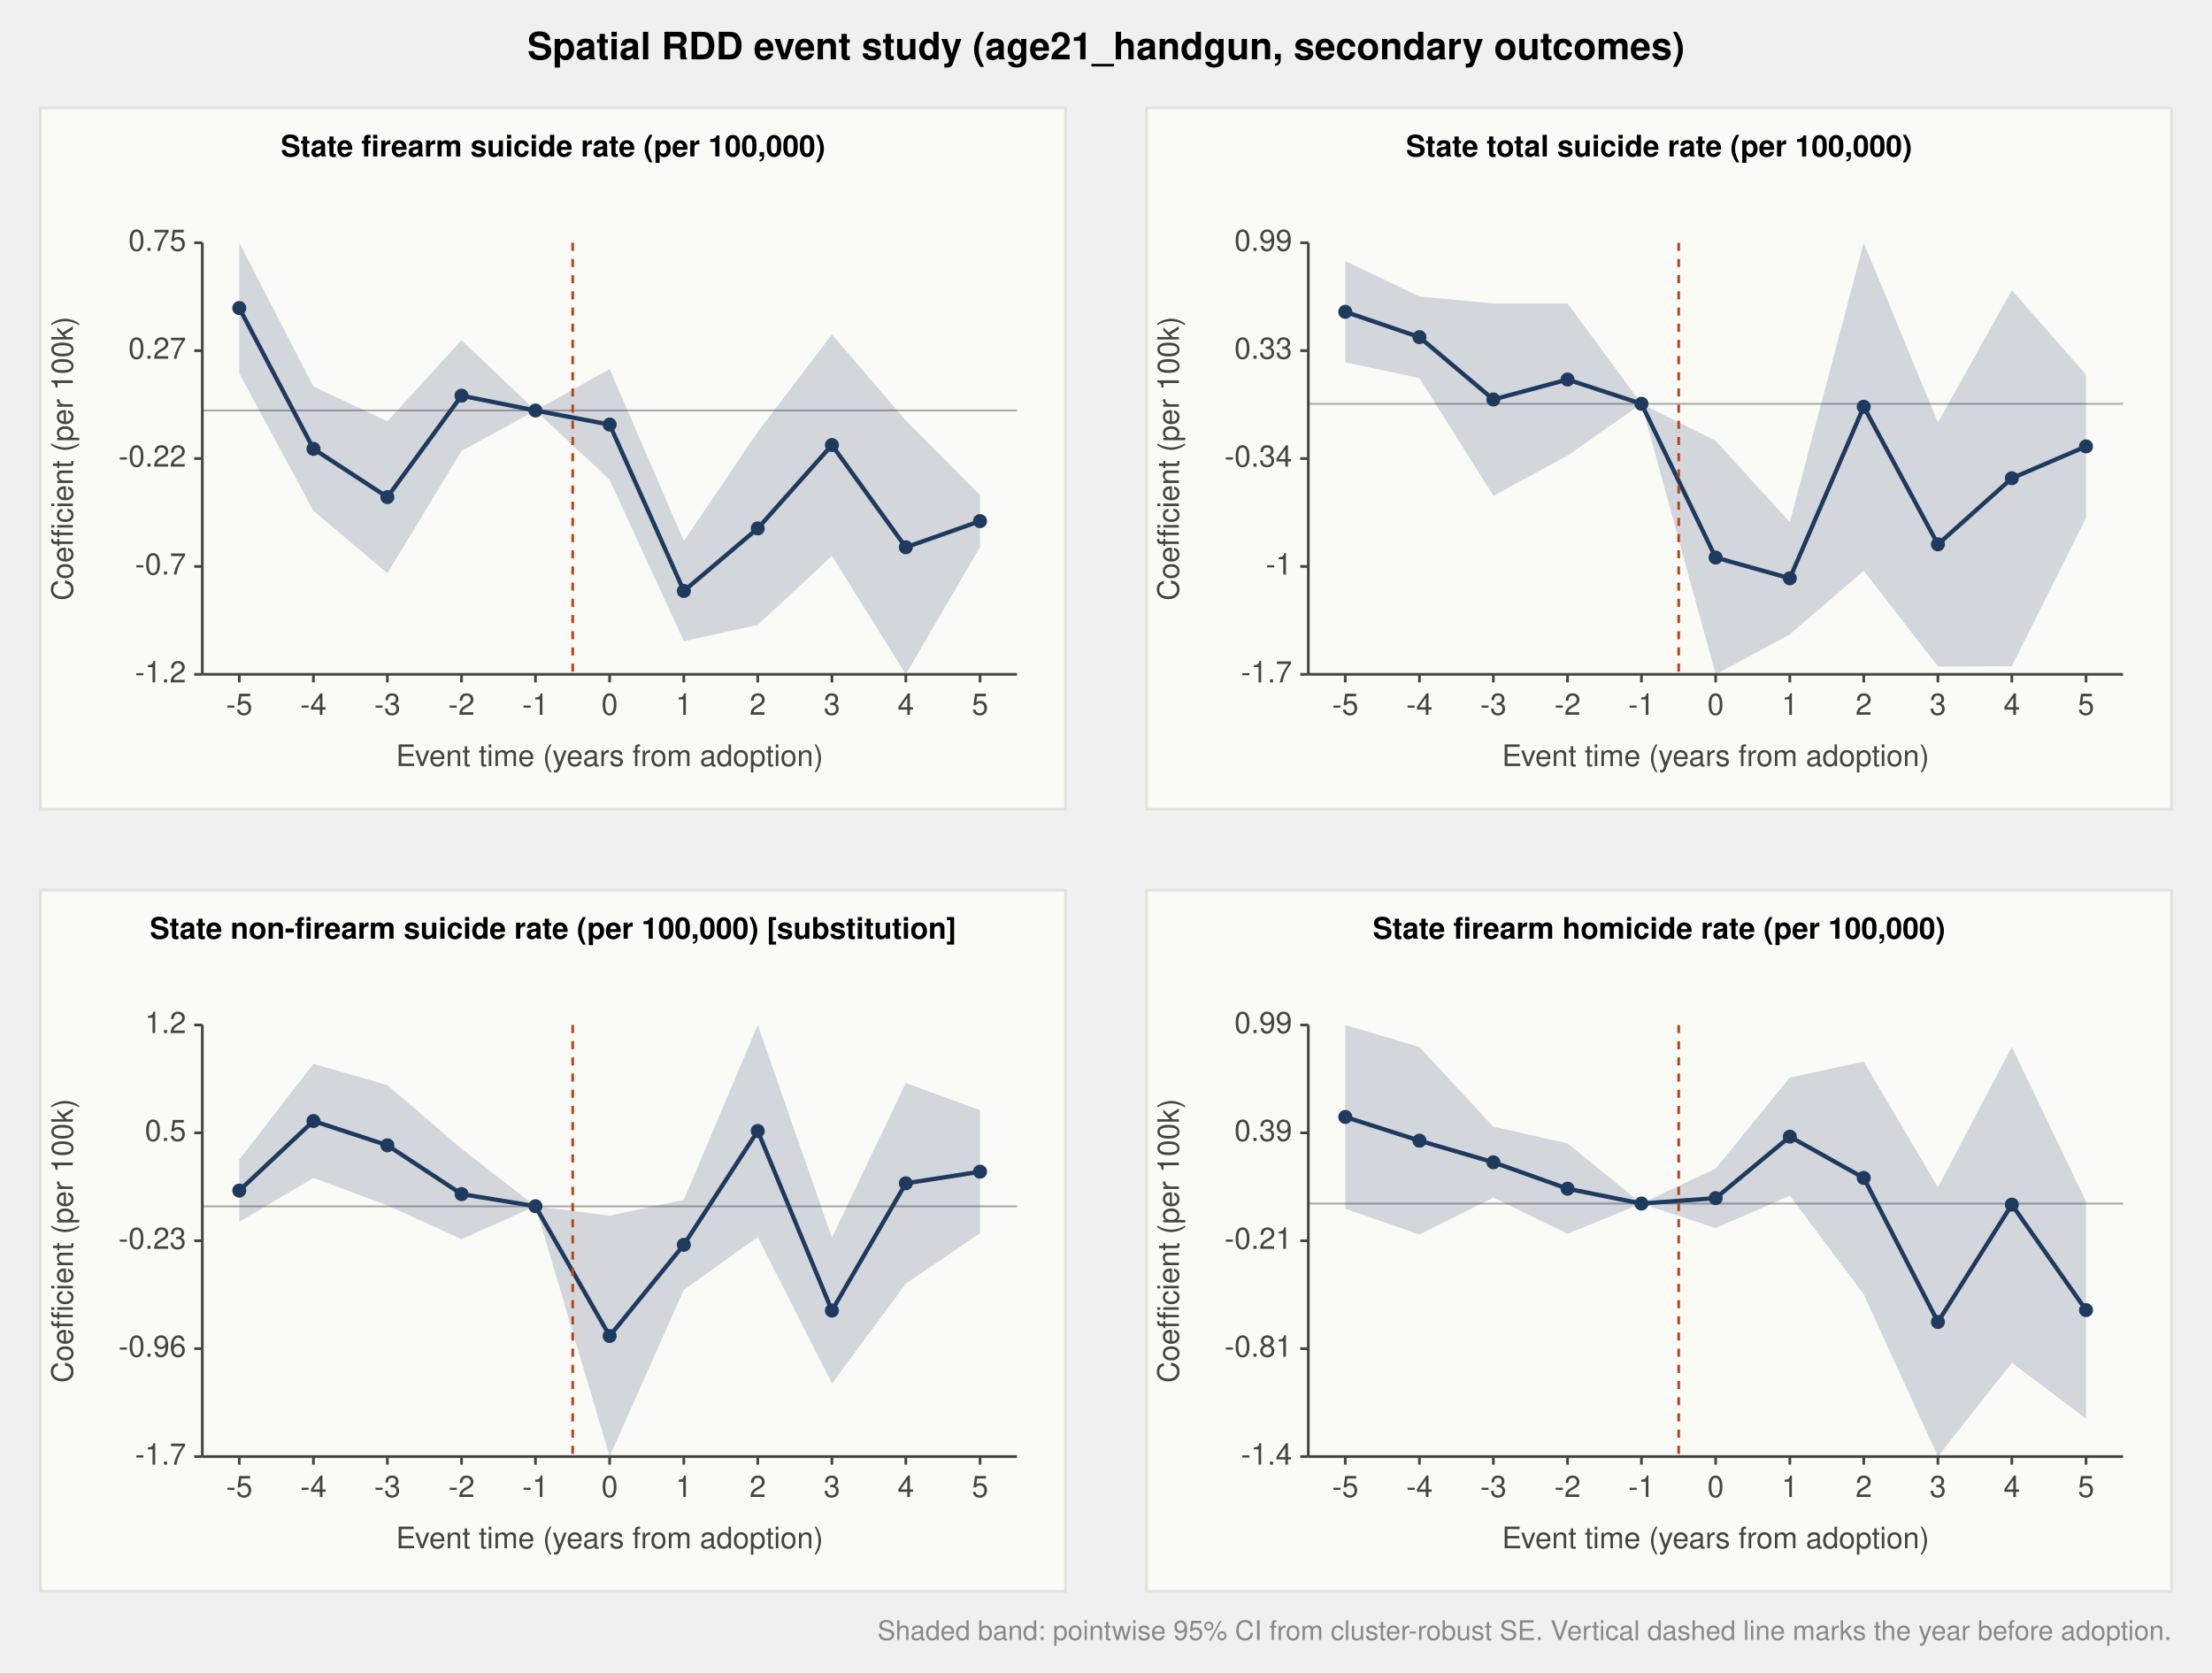
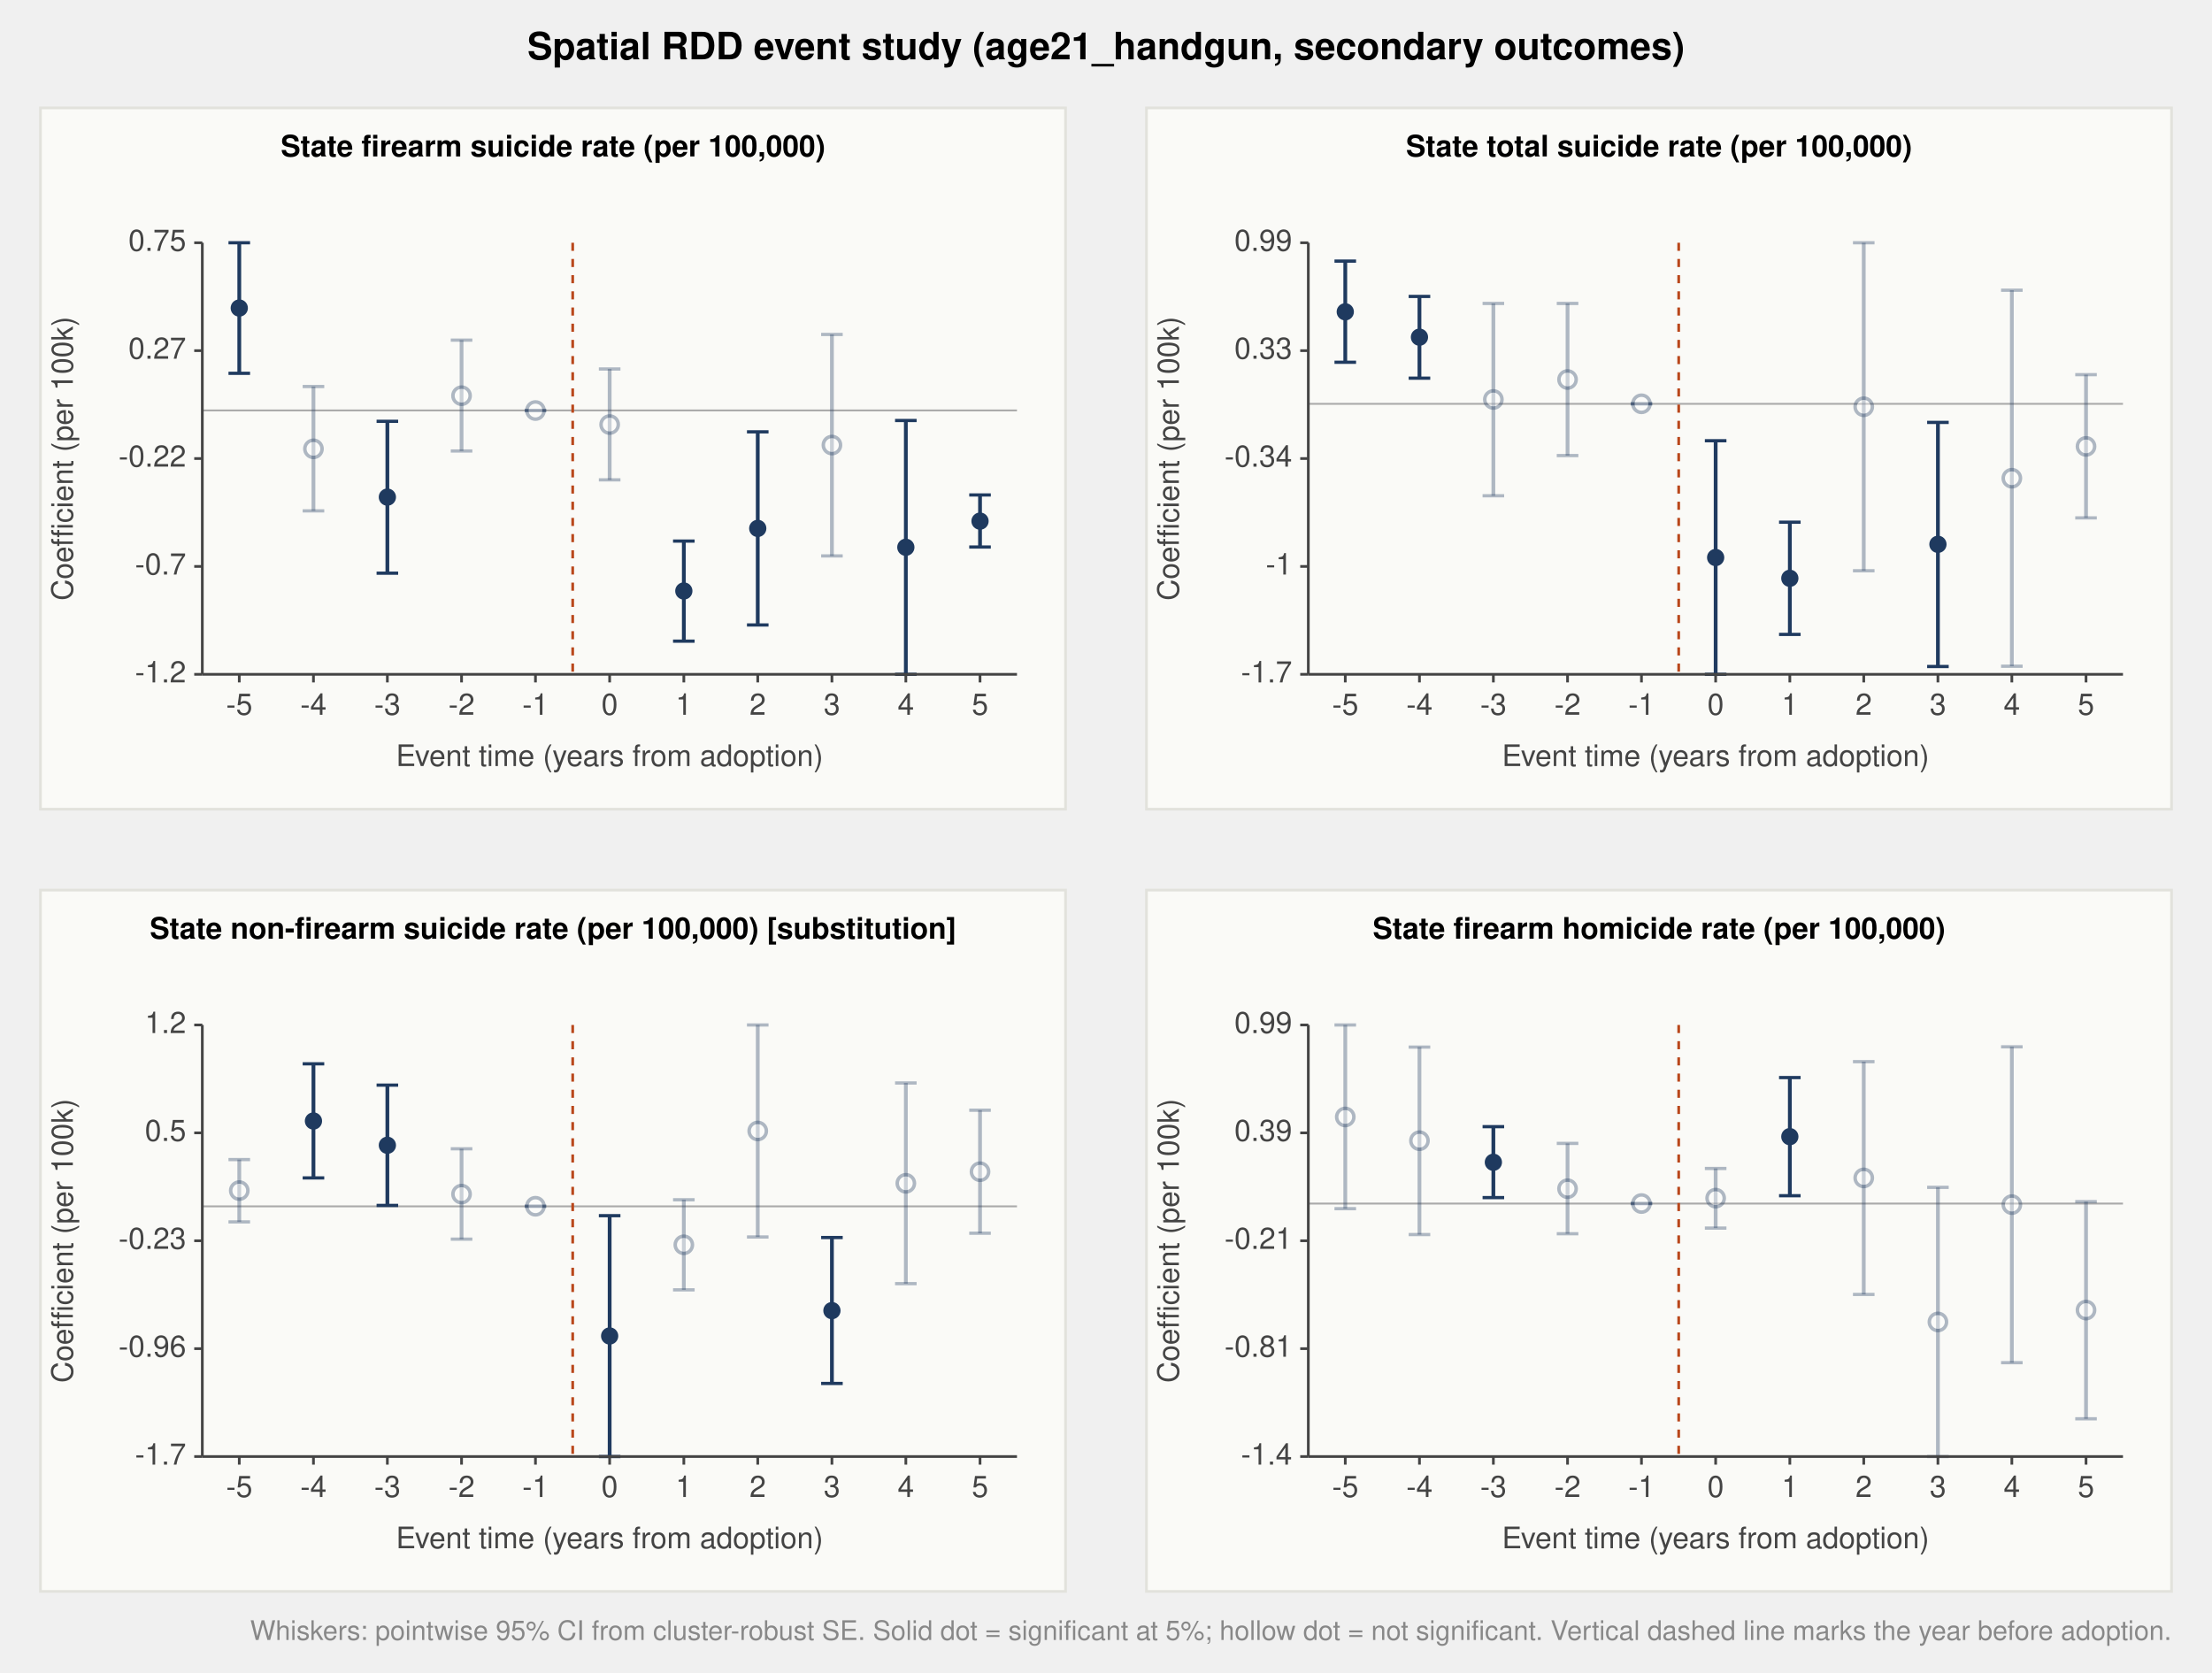
<svg xmlns="http://www.w3.org/2000/svg" viewBox="0 0 820 620" font-family="-apple-system, Segoe UI, Helvetica, Arial, sans-serif" font-size="11">
  <text x="410.0" y="22" text-anchor="middle" font-size="14" font-weight="600">Spatial RDD event study (age21_handgun, secondary outcomes)</text>
  <rect x="15" y="40" width="380" height="260" fill="#fafaf7" stroke="#e2e2dc" />
  <text x="205.0" y="58" text-anchor="middle" font-weight="600">State firearm suicide rate (per 100,000)</text>
  <line x1="75" y1="152.163" x2="377" y2="152.163" stroke="#aaaaaa" stroke-width="0.7" />
-   <polygon points="88.7,90.0 116.2,143.3 143.6,156.2 171.1,126.1 198.5,152.2 226.0,136.8 253.5,200.6 280.9,160.1 308.4,124.0 335.8,155.9 363.3,183.5 363.3,202.8 335.8,250.0 308.4,206.1 280.9,231.7 253.5,237.7 226.0,177.9 198.5,152.2 171.1,167.2 143.6,212.5 116.2,189.4 88.7,138.4" fill="#1f3a5f" opacity="0.18" />
-   <polyline points="88.7,114.2 116.2,166.4 143.6,184.3 171.1,146.7 198.5,152.2 226.0,157.4 253.5,219.1 280.9,195.9 308.4,165.0 335.8,202.9 363.3,193.2" fill="none" stroke="#1f3a5f" stroke-width="1.6" />
-   <circle cx="88.7" cy="114.2" r="2.6" fill="#1f3a5f" />
-   <circle cx="116.2" cy="166.4" r="2.6" fill="#1f3a5f" />
-   <circle cx="143.6" cy="184.3" r="2.6" fill="#1f3a5f" />
-   <circle cx="171.1" cy="146.7" r="2.6" fill="#1f3a5f" />
-   <circle cx="198.5" cy="152.2" r="2.6" fill="#1f3a5f" />
-   <circle cx="226.0" cy="157.4" r="2.6" fill="#1f3a5f" />
-   <circle cx="253.5" cy="219.1" r="2.6" fill="#1f3a5f" />
-   <circle cx="280.9" cy="195.9" r="2.6" fill="#1f3a5f" />
-   <circle cx="308.4" cy="165.0" r="2.6" fill="#1f3a5f" />
-   <circle cx="335.8" cy="202.9" r="2.6" fill="#1f3a5f" />
-   <circle cx="363.3" cy="193.2" r="2.6" fill="#1f3a5f" />
  <line x1="212.3" y1="90" x2="212.3" y2="250" stroke="#b9461a" stroke-dasharray="3 3" />
+   <line x1="88.7" y1="138.4" x2="88.7" y2="90.0" stroke="#1f3a5f" stroke-width="1.4" opacity="1.00" />
+   <line x1="84.7" y1="138.4" x2="92.7" y2="138.4" stroke="#1f3a5f" stroke-width="1.2" opacity="1.00" />
+   <line x1="84.7" y1="90.0" x2="92.7" y2="90.0" stroke="#1f3a5f" stroke-width="1.2" opacity="1.00" />
+   <circle cx="88.7" cy="114.2" r="3.2" fill="#1f3a5f" />
+   <line x1="116.2" y1="189.4" x2="116.2" y2="143.3" stroke="#1f3a5f" stroke-width="1.4" opacity="0.35" />
+   <line x1="112.2" y1="189.4" x2="120.2" y2="189.4" stroke="#1f3a5f" stroke-width="1.2" opacity="0.35" />
+   <line x1="112.2" y1="143.3" x2="120.2" y2="143.3" stroke="#1f3a5f" stroke-width="1.2" opacity="0.35" />
+   <circle cx="116.2" cy="166.4" r="3.2" fill="white" stroke="#1f3a5f" stroke-width="1.3" opacity="0.35" />
+   <line x1="143.6" y1="212.5" x2="143.6" y2="156.2" stroke="#1f3a5f" stroke-width="1.4" opacity="1.00" />
+   <line x1="139.6" y1="212.5" x2="147.6" y2="212.5" stroke="#1f3a5f" stroke-width="1.2" opacity="1.00" />
+   <line x1="139.6" y1="156.2" x2="147.6" y2="156.2" stroke="#1f3a5f" stroke-width="1.2" opacity="1.00" />
+   <circle cx="143.6" cy="184.3" r="3.2" fill="#1f3a5f" />
+   <line x1="171.1" y1="167.2" x2="171.1" y2="126.1" stroke="#1f3a5f" stroke-width="1.4" opacity="0.35" />
+   <line x1="167.1" y1="167.2" x2="175.1" y2="167.2" stroke="#1f3a5f" stroke-width="1.2" opacity="0.35" />
+   <line x1="167.1" y1="126.1" x2="175.1" y2="126.1" stroke="#1f3a5f" stroke-width="1.2" opacity="0.35" />
+   <circle cx="171.1" cy="146.7" r="3.2" fill="white" stroke="#1f3a5f" stroke-width="1.3" opacity="0.35" />
+   <line x1="198.5" y1="152.2" x2="198.5" y2="152.2" stroke="#1f3a5f" stroke-width="1.4" opacity="0.35" />
+   <line x1="194.5" y1="152.2" x2="202.5" y2="152.2" stroke="#1f3a5f" stroke-width="1.2" opacity="0.35" />
+   <line x1="194.5" y1="152.2" x2="202.5" y2="152.2" stroke="#1f3a5f" stroke-width="1.2" opacity="0.35" />
+   <circle cx="198.5" cy="152.2" r="3.2" fill="white" stroke="#1f3a5f" stroke-width="1.3" opacity="0.35" />
+   <line x1="226.0" y1="177.9" x2="226.0" y2="136.8" stroke="#1f3a5f" stroke-width="1.4" opacity="0.35" />
+   <line x1="222.0" y1="177.9" x2="230.0" y2="177.9" stroke="#1f3a5f" stroke-width="1.2" opacity="0.35" />
+   <line x1="222.0" y1="136.8" x2="230.0" y2="136.8" stroke="#1f3a5f" stroke-width="1.2" opacity="0.35" />
+   <circle cx="226.0" cy="157.4" r="3.2" fill="white" stroke="#1f3a5f" stroke-width="1.3" opacity="0.35" />
+   <line x1="253.5" y1="237.7" x2="253.5" y2="200.6" stroke="#1f3a5f" stroke-width="1.4" opacity="1.00" />
+   <line x1="249.5" y1="237.7" x2="257.5" y2="237.7" stroke="#1f3a5f" stroke-width="1.2" opacity="1.00" />
+   <line x1="249.5" y1="200.6" x2="257.5" y2="200.6" stroke="#1f3a5f" stroke-width="1.2" opacity="1.00" />
+   <circle cx="253.5" cy="219.1" r="3.2" fill="#1f3a5f" />
+   <line x1="280.9" y1="231.7" x2="280.9" y2="160.1" stroke="#1f3a5f" stroke-width="1.4" opacity="1.00" />
+   <line x1="276.9" y1="231.7" x2="284.9" y2="231.7" stroke="#1f3a5f" stroke-width="1.2" opacity="1.00" />
+   <line x1="276.9" y1="160.1" x2="284.9" y2="160.1" stroke="#1f3a5f" stroke-width="1.2" opacity="1.00" />
+   <circle cx="280.9" cy="195.9" r="3.2" fill="#1f3a5f" />
+   <line x1="308.4" y1="206.1" x2="308.4" y2="124.0" stroke="#1f3a5f" stroke-width="1.4" opacity="0.35" />
+   <line x1="304.4" y1="206.1" x2="312.4" y2="206.1" stroke="#1f3a5f" stroke-width="1.2" opacity="0.35" />
+   <line x1="304.4" y1="124.0" x2="312.4" y2="124.0" stroke="#1f3a5f" stroke-width="1.2" opacity="0.35" />
+   <circle cx="308.4" cy="165.0" r="3.2" fill="white" stroke="#1f3a5f" stroke-width="1.3" opacity="0.35" />
+   <line x1="335.8" y1="250.0" x2="335.8" y2="155.9" stroke="#1f3a5f" stroke-width="1.4" opacity="1.00" />
+   <line x1="331.8" y1="250.0" x2="339.8" y2="250.0" stroke="#1f3a5f" stroke-width="1.2" opacity="1.00" />
+   <line x1="331.8" y1="155.9" x2="339.8" y2="155.9" stroke="#1f3a5f" stroke-width="1.2" opacity="1.00" />
+   <circle cx="335.8" cy="202.9" r="3.2" fill="#1f3a5f" />
+   <line x1="363.3" y1="202.8" x2="363.3" y2="183.5" stroke="#1f3a5f" stroke-width="1.4" opacity="1.00" />
+   <line x1="359.3" y1="202.8" x2="367.3" y2="202.8" stroke="#1f3a5f" stroke-width="1.2" opacity="1.00" />
+   <line x1="359.3" y1="183.5" x2="367.3" y2="183.5" stroke="#1f3a5f" stroke-width="1.2" opacity="1.00" />
+   <circle cx="363.3" cy="193.2" r="3.2" fill="#1f3a5f" />
  <line x1="75" y1="250" x2="377" y2="250" stroke="#444" />
  <line x1="75" y1="90" x2="75" y2="250" stroke="#444" />
  <line x1="88.7" y1="250" x2="88.7" y2="253" stroke="#444" />
  <text x="88.7" y="265" text-anchor="middle" fill="#444">-5</text>
  <line x1="116.2" y1="250" x2="116.2" y2="253" stroke="#444" />
  <text x="116.2" y="265" text-anchor="middle" fill="#444">-4</text>
  <line x1="143.6" y1="250" x2="143.6" y2="253" stroke="#444" />
  <text x="143.6" y="265" text-anchor="middle" fill="#444">-3</text>
  <line x1="171.1" y1="250" x2="171.1" y2="253" stroke="#444" />
  <text x="171.1" y="265" text-anchor="middle" fill="#444">-2</text>
  <line x1="198.5" y1="250" x2="198.5" y2="253" stroke="#444" />
  <text x="198.5" y="265" text-anchor="middle" fill="#444">-1</text>
  <line x1="226.0" y1="250" x2="226.0" y2="253" stroke="#444" />
  <text x="226.0" y="265" text-anchor="middle" fill="#444">0</text>
  <line x1="253.5" y1="250" x2="253.5" y2="253" stroke="#444" />
  <text x="253.5" y="265" text-anchor="middle" fill="#444">1</text>
  <line x1="280.9" y1="250" x2="280.9" y2="253" stroke="#444" />
  <text x="280.9" y="265" text-anchor="middle" fill="#444">2</text>
  <line x1="308.4" y1="250" x2="308.4" y2="253" stroke="#444" />
  <text x="308.4" y="265" text-anchor="middle" fill="#444">3</text>
  <line x1="335.8" y1="250" x2="335.8" y2="253" stroke="#444" />
  <text x="335.8" y="265" text-anchor="middle" fill="#444">4</text>
  <line x1="363.3" y1="250" x2="363.3" y2="253" stroke="#444" />
  <text x="363.3" y="265" text-anchor="middle" fill="#444">5</text>
  <line x1="72" y1="250.0" x2="75" y2="250.0" stroke="#444" />
  <text x="69" y="253.0" text-anchor="end" fill="#444">-1.2</text>
  <line x1="72" y1="210.0" x2="75" y2="210.0" stroke="#444" />
  <text x="69" y="213.0" text-anchor="end" fill="#444">-0.7</text>
  <line x1="72" y1="170.0" x2="75" y2="170.0" stroke="#444" />
  <text x="69" y="173.0" text-anchor="end" fill="#444">-0.22</text>
  <line x1="72" y1="130.0" x2="75" y2="130.0" stroke="#444" />
  <text x="69" y="133.0" text-anchor="end" fill="#444">0.27</text>
  <line x1="72" y1="90.0" x2="75" y2="90.0" stroke="#444" />
  <text x="69" y="93.0" text-anchor="end" fill="#444">0.75</text>
  <text x="226.0" y="284" text-anchor="middle" fill="#444">Event time (years from adoption)</text>
  <text x="27" y="170.0" text-anchor="middle" fill="#444" transform="rotate(-90 27 170.0)">Coefficient (per 100k)</text>
  <rect x="425" y="40" width="380" height="260" fill="#fafaf7" stroke="#e2e2dc" />
  <text x="615.0" y="58" text-anchor="middle" font-weight="600">State total suicide rate (per 100,000)</text>
  <line x1="485" y1="149.72" x2="787" y2="149.72" stroke="#aaaaaa" stroke-width="0.7" />
-   <polygon points="498.7,96.8 526.2,109.9 553.6,112.5 581.1,112.5 608.5,149.7 636.0,163.4 663.5,193.6 690.9,90.0 718.4,156.6 745.8,107.6 773.3,138.9 773.3,192.0 745.8,247.0 718.4,247.1 690.9,211.6 663.5,235.2 636.0,250.0 608.5,149.7 581.1,168.9 553.6,183.8 526.2,140.2 498.7,134.3" fill="#1f3a5f" opacity="0.18" />
-   <polyline points="498.7,115.6 526.2,125.0 553.6,148.1 581.1,140.7 608.5,149.7 636.0,206.7 663.5,214.4 690.9,150.8 718.4,201.8 745.8,177.3 773.3,165.5" fill="none" stroke="#1f3a5f" stroke-width="1.6" />
-   <circle cx="498.7" cy="115.6" r="2.6" fill="#1f3a5f" />
-   <circle cx="526.2" cy="125.0" r="2.6" fill="#1f3a5f" />
-   <circle cx="553.6" cy="148.1" r="2.6" fill="#1f3a5f" />
-   <circle cx="581.1" cy="140.7" r="2.6" fill="#1f3a5f" />
-   <circle cx="608.5" cy="149.7" r="2.6" fill="#1f3a5f" />
-   <circle cx="636.0" cy="206.7" r="2.6" fill="#1f3a5f" />
-   <circle cx="663.5" cy="214.4" r="2.6" fill="#1f3a5f" />
-   <circle cx="690.9" cy="150.8" r="2.6" fill="#1f3a5f" />
-   <circle cx="718.4" cy="201.8" r="2.6" fill="#1f3a5f" />
-   <circle cx="745.8" cy="177.3" r="2.6" fill="#1f3a5f" />
-   <circle cx="773.3" cy="165.5" r="2.6" fill="#1f3a5f" />
  <line x1="622.3" y1="90" x2="622.3" y2="250" stroke="#b9461a" stroke-dasharray="3 3" />
+   <line x1="498.7" y1="134.3" x2="498.7" y2="96.8" stroke="#1f3a5f" stroke-width="1.4" opacity="1.00" />
+   <line x1="494.7" y1="134.3" x2="502.7" y2="134.3" stroke="#1f3a5f" stroke-width="1.2" opacity="1.00" />
+   <line x1="494.7" y1="96.8" x2="502.7" y2="96.8" stroke="#1f3a5f" stroke-width="1.2" opacity="1.00" />
+   <circle cx="498.7" cy="115.6" r="3.2" fill="#1f3a5f" />
+   <line x1="526.2" y1="140.2" x2="526.2" y2="109.9" stroke="#1f3a5f" stroke-width="1.4" opacity="1.00" />
+   <line x1="522.2" y1="140.2" x2="530.2" y2="140.2" stroke="#1f3a5f" stroke-width="1.2" opacity="1.00" />
+   <line x1="522.2" y1="109.9" x2="530.2" y2="109.9" stroke="#1f3a5f" stroke-width="1.2" opacity="1.00" />
+   <circle cx="526.2" cy="125.0" r="3.2" fill="#1f3a5f" />
+   <line x1="553.6" y1="183.8" x2="553.6" y2="112.5" stroke="#1f3a5f" stroke-width="1.4" opacity="0.35" />
+   <line x1="549.6" y1="183.8" x2="557.6" y2="183.8" stroke="#1f3a5f" stroke-width="1.2" opacity="0.35" />
+   <line x1="549.6" y1="112.5" x2="557.6" y2="112.5" stroke="#1f3a5f" stroke-width="1.2" opacity="0.35" />
+   <circle cx="553.6" cy="148.1" r="3.2" fill="white" stroke="#1f3a5f" stroke-width="1.3" opacity="0.35" />
+   <line x1="581.1" y1="168.9" x2="581.1" y2="112.5" stroke="#1f3a5f" stroke-width="1.4" opacity="0.35" />
+   <line x1="577.1" y1="168.9" x2="585.1" y2="168.9" stroke="#1f3a5f" stroke-width="1.2" opacity="0.35" />
+   <line x1="577.1" y1="112.5" x2="585.1" y2="112.5" stroke="#1f3a5f" stroke-width="1.2" opacity="0.35" />
+   <circle cx="581.1" cy="140.7" r="3.2" fill="white" stroke="#1f3a5f" stroke-width="1.3" opacity="0.35" />
+   <line x1="608.5" y1="149.7" x2="608.5" y2="149.7" stroke="#1f3a5f" stroke-width="1.4" opacity="0.35" />
+   <line x1="604.5" y1="149.7" x2="612.5" y2="149.7" stroke="#1f3a5f" stroke-width="1.2" opacity="0.35" />
+   <line x1="604.5" y1="149.7" x2="612.5" y2="149.7" stroke="#1f3a5f" stroke-width="1.2" opacity="0.35" />
+   <circle cx="608.5" cy="149.7" r="3.2" fill="white" stroke="#1f3a5f" stroke-width="1.3" opacity="0.35" />
+   <line x1="636.0" y1="250.0" x2="636.0" y2="163.4" stroke="#1f3a5f" stroke-width="1.4" opacity="1.00" />
+   <line x1="632.0" y1="250.0" x2="640.0" y2="250.0" stroke="#1f3a5f" stroke-width="1.2" opacity="1.00" />
+   <line x1="632.0" y1="163.4" x2="640.0" y2="163.4" stroke="#1f3a5f" stroke-width="1.2" opacity="1.00" />
+   <circle cx="636.0" cy="206.7" r="3.2" fill="#1f3a5f" />
+   <line x1="663.5" y1="235.2" x2="663.5" y2="193.6" stroke="#1f3a5f" stroke-width="1.4" opacity="1.00" />
+   <line x1="659.5" y1="235.2" x2="667.5" y2="235.2" stroke="#1f3a5f" stroke-width="1.2" opacity="1.00" />
+   <line x1="659.5" y1="193.6" x2="667.5" y2="193.6" stroke="#1f3a5f" stroke-width="1.2" opacity="1.00" />
+   <circle cx="663.5" cy="214.4" r="3.2" fill="#1f3a5f" />
+   <line x1="690.9" y1="211.6" x2="690.9" y2="90.0" stroke="#1f3a5f" stroke-width="1.4" opacity="0.35" />
+   <line x1="686.9" y1="211.6" x2="694.9" y2="211.6" stroke="#1f3a5f" stroke-width="1.2" opacity="0.35" />
+   <line x1="686.9" y1="90.0" x2="694.9" y2="90.0" stroke="#1f3a5f" stroke-width="1.2" opacity="0.35" />
+   <circle cx="690.9" cy="150.8" r="3.2" fill="white" stroke="#1f3a5f" stroke-width="1.3" opacity="0.35" />
+   <line x1="718.4" y1="247.1" x2="718.4" y2="156.6" stroke="#1f3a5f" stroke-width="1.4" opacity="1.00" />
+   <line x1="714.4" y1="247.1" x2="722.4" y2="247.1" stroke="#1f3a5f" stroke-width="1.2" opacity="1.00" />
+   <line x1="714.4" y1="156.6" x2="722.4" y2="156.6" stroke="#1f3a5f" stroke-width="1.2" opacity="1.00" />
+   <circle cx="718.4" cy="201.8" r="3.2" fill="#1f3a5f" />
+   <line x1="745.8" y1="247.0" x2="745.8" y2="107.6" stroke="#1f3a5f" stroke-width="1.4" opacity="0.35" />
+   <line x1="741.8" y1="247.0" x2="749.8" y2="247.0" stroke="#1f3a5f" stroke-width="1.2" opacity="0.35" />
+   <line x1="741.8" y1="107.6" x2="749.8" y2="107.6" stroke="#1f3a5f" stroke-width="1.2" opacity="0.35" />
+   <circle cx="745.8" cy="177.3" r="3.2" fill="white" stroke="#1f3a5f" stroke-width="1.3" opacity="0.35" />
+   <line x1="773.3" y1="192.0" x2="773.3" y2="138.9" stroke="#1f3a5f" stroke-width="1.4" opacity="0.35" />
+   <line x1="769.3" y1="192.0" x2="777.3" y2="192.0" stroke="#1f3a5f" stroke-width="1.2" opacity="0.35" />
+   <line x1="769.3" y1="138.9" x2="777.3" y2="138.9" stroke="#1f3a5f" stroke-width="1.2" opacity="0.35" />
+   <circle cx="773.3" cy="165.5" r="3.2" fill="white" stroke="#1f3a5f" stroke-width="1.3" opacity="0.35" />
  <line x1="485" y1="250" x2="787" y2="250" stroke="#444" />
  <line x1="485" y1="90" x2="485" y2="250" stroke="#444" />
  <line x1="498.7" y1="250" x2="498.7" y2="253" stroke="#444" />
  <text x="498.7" y="265" text-anchor="middle" fill="#444">-5</text>
  <line x1="526.2" y1="250" x2="526.2" y2="253" stroke="#444" />
  <text x="526.2" y="265" text-anchor="middle" fill="#444">-4</text>
  <line x1="553.6" y1="250" x2="553.6" y2="253" stroke="#444" />
  <text x="553.6" y="265" text-anchor="middle" fill="#444">-3</text>
  <line x1="581.1" y1="250" x2="581.1" y2="253" stroke="#444" />
  <text x="581.1" y="265" text-anchor="middle" fill="#444">-2</text>
  <line x1="608.5" y1="250" x2="608.5" y2="253" stroke="#444" />
  <text x="608.5" y="265" text-anchor="middle" fill="#444">-1</text>
  <line x1="636.0" y1="250" x2="636.0" y2="253" stroke="#444" />
  <text x="636.0" y="265" text-anchor="middle" fill="#444">0</text>
  <line x1="663.5" y1="250" x2="663.5" y2="253" stroke="#444" />
  <text x="663.5" y="265" text-anchor="middle" fill="#444">1</text>
  <line x1="690.9" y1="250" x2="690.9" y2="253" stroke="#444" />
  <text x="690.9" y="265" text-anchor="middle" fill="#444">2</text>
  <line x1="718.4" y1="250" x2="718.4" y2="253" stroke="#444" />
  <text x="718.4" y="265" text-anchor="middle" fill="#444">3</text>
  <line x1="745.8" y1="250" x2="745.8" y2="253" stroke="#444" />
  <text x="745.8" y="265" text-anchor="middle" fill="#444">4</text>
  <line x1="773.3" y1="250" x2="773.3" y2="253" stroke="#444" />
  <text x="773.3" y="265" text-anchor="middle" fill="#444">5</text>
  <line x1="482" y1="250.0" x2="485" y2="250.0" stroke="#444" />
  <text x="479" y="253.0" text-anchor="end" fill="#444">-1.7</text>
  <line x1="482" y1="210.0" x2="485" y2="210.0" stroke="#444" />
  <text x="479" y="213.0" text-anchor="end" fill="#444">-1</text>
  <line x1="482" y1="170.0" x2="485" y2="170.0" stroke="#444" />
  <text x="479" y="173.0" text-anchor="end" fill="#444">-0.34</text>
  <line x1="482" y1="130.0" x2="485" y2="130.0" stroke="#444" />
  <text x="479" y="133.0" text-anchor="end" fill="#444">0.33</text>
  <line x1="482" y1="90.0" x2="485" y2="90.0" stroke="#444" />
  <text x="479" y="93.0" text-anchor="end" fill="#444">0.99</text>
  <text x="636.0" y="284" text-anchor="middle" fill="#444">Event time (years from adoption)</text>
  <text x="437" y="170.0" text-anchor="middle" fill="#444" transform="rotate(-90 437 170.0)">Coefficient (per 100k)</text>
  <rect x="15" y="330" width="380" height="260" fill="#fafaf7" stroke="#e2e2dc" />
  <text x="205.0" y="348" text-anchor="middle" font-weight="600">State non-firearm suicide rate (per 100,000) [substitution]</text>
  <line x1="75" y1="447.24" x2="377" y2="447.24" stroke="#aaaaaa" stroke-width="0.7" />
-   <polygon points="88.7,429.9 116.2,394.4 143.6,402.3 171.1,425.9 198.5,447.2 226.0,450.7 253.5,444.8 280.9,380.0 308.4,458.8 335.8,401.5 363.3,411.6 363.3,457.2 335.8,475.9 308.4,512.9 280.9,458.6 253.5,478.2 226.0,540.0 198.5,447.2 171.1,459.4 143.6,446.9 116.2,436.7 88.7,453.0" fill="#1f3a5f" opacity="0.18" />
-   <polyline points="88.7,441.4 116.2,415.6 143.6,424.6 171.1,442.7 198.5,447.2 226.0,495.3 253.5,461.5 280.9,419.3 308.4,485.9 335.8,438.7 363.3,434.4" fill="none" stroke="#1f3a5f" stroke-width="1.6" />
-   <circle cx="88.7" cy="441.4" r="2.6" fill="#1f3a5f" />
-   <circle cx="116.2" cy="415.6" r="2.6" fill="#1f3a5f" />
-   <circle cx="143.6" cy="424.6" r="2.6" fill="#1f3a5f" />
-   <circle cx="171.1" cy="442.7" r="2.6" fill="#1f3a5f" />
-   <circle cx="198.5" cy="447.2" r="2.6" fill="#1f3a5f" />
-   <circle cx="226.0" cy="495.3" r="2.6" fill="#1f3a5f" />
-   <circle cx="253.5" cy="461.5" r="2.6" fill="#1f3a5f" />
-   <circle cx="280.9" cy="419.3" r="2.6" fill="#1f3a5f" />
-   <circle cx="308.4" cy="485.9" r="2.6" fill="#1f3a5f" />
-   <circle cx="335.8" cy="438.7" r="2.6" fill="#1f3a5f" />
-   <circle cx="363.3" cy="434.4" r="2.6" fill="#1f3a5f" />
  <line x1="212.3" y1="380" x2="212.3" y2="540" stroke="#b9461a" stroke-dasharray="3 3" />
+   <line x1="88.7" y1="453.0" x2="88.7" y2="429.9" stroke="#1f3a5f" stroke-width="1.4" opacity="0.35" />
+   <line x1="84.7" y1="453.0" x2="92.7" y2="453.0" stroke="#1f3a5f" stroke-width="1.2" opacity="0.35" />
+   <line x1="84.7" y1="429.9" x2="92.7" y2="429.9" stroke="#1f3a5f" stroke-width="1.2" opacity="0.35" />
+   <circle cx="88.7" cy="441.4" r="3.2" fill="white" stroke="#1f3a5f" stroke-width="1.3" opacity="0.35" />
+   <line x1="116.2" y1="436.7" x2="116.2" y2="394.4" stroke="#1f3a5f" stroke-width="1.4" opacity="1.00" />
+   <line x1="112.2" y1="436.7" x2="120.2" y2="436.7" stroke="#1f3a5f" stroke-width="1.2" opacity="1.00" />
+   <line x1="112.2" y1="394.4" x2="120.2" y2="394.4" stroke="#1f3a5f" stroke-width="1.2" opacity="1.00" />
+   <circle cx="116.2" cy="415.6" r="3.2" fill="#1f3a5f" />
+   <line x1="143.6" y1="446.9" x2="143.6" y2="402.3" stroke="#1f3a5f" stroke-width="1.4" opacity="1.00" />
+   <line x1="139.6" y1="446.9" x2="147.6" y2="446.9" stroke="#1f3a5f" stroke-width="1.2" opacity="1.00" />
+   <line x1="139.6" y1="402.3" x2="147.6" y2="402.3" stroke="#1f3a5f" stroke-width="1.2" opacity="1.00" />
+   <circle cx="143.6" cy="424.6" r="3.2" fill="#1f3a5f" />
+   <line x1="171.1" y1="459.4" x2="171.1" y2="425.9" stroke="#1f3a5f" stroke-width="1.4" opacity="0.35" />
+   <line x1="167.1" y1="459.4" x2="175.1" y2="459.4" stroke="#1f3a5f" stroke-width="1.2" opacity="0.35" />
+   <line x1="167.1" y1="425.9" x2="175.1" y2="425.9" stroke="#1f3a5f" stroke-width="1.2" opacity="0.35" />
+   <circle cx="171.1" cy="442.7" r="3.2" fill="white" stroke="#1f3a5f" stroke-width="1.3" opacity="0.35" />
+   <line x1="198.5" y1="447.2" x2="198.5" y2="447.2" stroke="#1f3a5f" stroke-width="1.4" opacity="0.35" />
+   <line x1="194.5" y1="447.2" x2="202.5" y2="447.2" stroke="#1f3a5f" stroke-width="1.2" opacity="0.35" />
+   <line x1="194.5" y1="447.2" x2="202.5" y2="447.2" stroke="#1f3a5f" stroke-width="1.2" opacity="0.35" />
+   <circle cx="198.5" cy="447.2" r="3.2" fill="white" stroke="#1f3a5f" stroke-width="1.3" opacity="0.35" />
+   <line x1="226.0" y1="540.0" x2="226.0" y2="450.7" stroke="#1f3a5f" stroke-width="1.4" opacity="1.00" />
+   <line x1="222.0" y1="540.0" x2="230.0" y2="540.0" stroke="#1f3a5f" stroke-width="1.2" opacity="1.00" />
+   <line x1="222.0" y1="450.7" x2="230.0" y2="450.7" stroke="#1f3a5f" stroke-width="1.2" opacity="1.00" />
+   <circle cx="226.0" cy="495.3" r="3.2" fill="#1f3a5f" />
+   <line x1="253.5" y1="478.2" x2="253.5" y2="444.8" stroke="#1f3a5f" stroke-width="1.4" opacity="0.35" />
+   <line x1="249.5" y1="478.2" x2="257.5" y2="478.2" stroke="#1f3a5f" stroke-width="1.2" opacity="0.35" />
+   <line x1="249.5" y1="444.8" x2="257.5" y2="444.8" stroke="#1f3a5f" stroke-width="1.2" opacity="0.35" />
+   <circle cx="253.5" cy="461.5" r="3.2" fill="white" stroke="#1f3a5f" stroke-width="1.3" opacity="0.35" />
+   <line x1="280.9" y1="458.6" x2="280.9" y2="380.0" stroke="#1f3a5f" stroke-width="1.4" opacity="0.35" />
+   <line x1="276.9" y1="458.6" x2="284.9" y2="458.6" stroke="#1f3a5f" stroke-width="1.2" opacity="0.35" />
+   <line x1="276.9" y1="380.0" x2="284.9" y2="380.0" stroke="#1f3a5f" stroke-width="1.2" opacity="0.35" />
+   <circle cx="280.9" cy="419.3" r="3.2" fill="white" stroke="#1f3a5f" stroke-width="1.3" opacity="0.35" />
+   <line x1="308.4" y1="512.9" x2="308.4" y2="458.8" stroke="#1f3a5f" stroke-width="1.4" opacity="1.00" />
+   <line x1="304.4" y1="512.9" x2="312.4" y2="512.9" stroke="#1f3a5f" stroke-width="1.2" opacity="1.00" />
+   <line x1="304.4" y1="458.8" x2="312.4" y2="458.8" stroke="#1f3a5f" stroke-width="1.2" opacity="1.00" />
+   <circle cx="308.4" cy="485.9" r="3.2" fill="#1f3a5f" />
+   <line x1="335.8" y1="475.9" x2="335.8" y2="401.5" stroke="#1f3a5f" stroke-width="1.4" opacity="0.35" />
+   <line x1="331.8" y1="475.9" x2="339.8" y2="475.9" stroke="#1f3a5f" stroke-width="1.2" opacity="0.35" />
+   <line x1="331.8" y1="401.5" x2="339.8" y2="401.5" stroke="#1f3a5f" stroke-width="1.2" opacity="0.35" />
+   <circle cx="335.8" cy="438.7" r="3.2" fill="white" stroke="#1f3a5f" stroke-width="1.3" opacity="0.35" />
+   <line x1="363.3" y1="457.2" x2="363.3" y2="411.6" stroke="#1f3a5f" stroke-width="1.4" opacity="0.35" />
+   <line x1="359.3" y1="457.2" x2="367.3" y2="457.2" stroke="#1f3a5f" stroke-width="1.2" opacity="0.35" />
+   <line x1="359.3" y1="411.6" x2="367.3" y2="411.6" stroke="#1f3a5f" stroke-width="1.2" opacity="0.35" />
+   <circle cx="363.3" cy="434.4" r="3.2" fill="white" stroke="#1f3a5f" stroke-width="1.3" opacity="0.35" />
  <line x1="75" y1="540" x2="377" y2="540" stroke="#444" />
  <line x1="75" y1="380" x2="75" y2="540" stroke="#444" />
  <line x1="88.7" y1="540" x2="88.7" y2="543" stroke="#444" />
  <text x="88.7" y="555" text-anchor="middle" fill="#444">-5</text>
  <line x1="116.2" y1="540" x2="116.2" y2="543" stroke="#444" />
  <text x="116.2" y="555" text-anchor="middle" fill="#444">-4</text>
  <line x1="143.6" y1="540" x2="143.6" y2="543" stroke="#444" />
  <text x="143.6" y="555" text-anchor="middle" fill="#444">-3</text>
  <line x1="171.1" y1="540" x2="171.1" y2="543" stroke="#444" />
  <text x="171.1" y="555" text-anchor="middle" fill="#444">-2</text>
  <line x1="198.5" y1="540" x2="198.5" y2="543" stroke="#444" />
  <text x="198.5" y="555" text-anchor="middle" fill="#444">-1</text>
  <line x1="226.0" y1="540" x2="226.0" y2="543" stroke="#444" />
  <text x="226.0" y="555" text-anchor="middle" fill="#444">0</text>
  <line x1="253.5" y1="540" x2="253.5" y2="543" stroke="#444" />
  <text x="253.5" y="555" text-anchor="middle" fill="#444">1</text>
  <line x1="280.9" y1="540" x2="280.9" y2="543" stroke="#444" />
  <text x="280.9" y="555" text-anchor="middle" fill="#444">2</text>
  <line x1="308.4" y1="540" x2="308.4" y2="543" stroke="#444" />
  <text x="308.4" y="555" text-anchor="middle" fill="#444">3</text>
  <line x1="335.8" y1="540" x2="335.8" y2="543" stroke="#444" />
  <text x="335.8" y="555" text-anchor="middle" fill="#444">4</text>
  <line x1="363.3" y1="540" x2="363.3" y2="543" stroke="#444" />
  <text x="363.3" y="555" text-anchor="middle" fill="#444">5</text>
  <line x1="72" y1="540.0" x2="75" y2="540.0" stroke="#444" />
  <text x="69" y="543.0" text-anchor="end" fill="#444">-1.7</text>
  <line x1="72" y1="500.0" x2="75" y2="500.0" stroke="#444" />
  <text x="69" y="503.0" text-anchor="end" fill="#444">-0.96</text>
  <line x1="72" y1="460.0" x2="75" y2="460.0" stroke="#444" />
  <text x="69" y="463.0" text-anchor="end" fill="#444">-0.23</text>
  <line x1="72" y1="420.0" x2="75" y2="420.0" stroke="#444" />
  <text x="69" y="423.0" text-anchor="end" fill="#444">0.5</text>
  <line x1="72" y1="380.0" x2="75" y2="380.0" stroke="#444" />
  <text x="69" y="383.0" text-anchor="end" fill="#444">1.2</text>
  <text x="226.0" y="574" text-anchor="middle" fill="#444">Event time (years from adoption)</text>
  <text x="27" y="460.0" text-anchor="middle" fill="#444" transform="rotate(-90 27 460.0)">Coefficient (per 100k)</text>
  <rect x="425" y="330" width="380" height="260" fill="#fafaf7" stroke="#e2e2dc" />
  <text x="615.0" y="348" text-anchor="middle" font-weight="600">State firearm homicide rate (per 100,000)</text>
  <line x1="485" y1="446.212" x2="787" y2="446.212" stroke="#aaaaaa" stroke-width="0.7" />
-   <polygon points="498.7,380.0 526.2,388.2 553.6,417.7 581.1,423.9 608.5,446.2 636.0,433.2 663.5,399.5 690.9,393.6 718.4,440.2 745.8,388.1 773.3,445.5 773.3,526.0 745.8,505.2 718.4,540.0 690.9,479.9 663.5,443.3 636.0,455.3 608.5,446.2 581.1,457.4 553.6,444.0 526.2,457.7 498.7,448.1" fill="#1f3a5f" opacity="0.18" />
-   <polyline points="498.7,414.1 526.2,422.9 553.6,430.9 581.1,440.7 608.5,446.2 636.0,444.2 663.5,421.4 690.9,436.7 718.4,490.1 745.8,446.6 773.3,485.7" fill="none" stroke="#1f3a5f" stroke-width="1.6" />
-   <circle cx="498.7" cy="414.1" r="2.6" fill="#1f3a5f" />
-   <circle cx="526.2" cy="422.9" r="2.6" fill="#1f3a5f" />
-   <circle cx="553.6" cy="430.9" r="2.6" fill="#1f3a5f" />
-   <circle cx="581.1" cy="440.7" r="2.6" fill="#1f3a5f" />
-   <circle cx="608.5" cy="446.2" r="2.6" fill="#1f3a5f" />
-   <circle cx="636.0" cy="444.2" r="2.6" fill="#1f3a5f" />
-   <circle cx="663.5" cy="421.4" r="2.6" fill="#1f3a5f" />
-   <circle cx="690.9" cy="436.7" r="2.6" fill="#1f3a5f" />
-   <circle cx="718.4" cy="490.1" r="2.6" fill="#1f3a5f" />
-   <circle cx="745.8" cy="446.6" r="2.6" fill="#1f3a5f" />
-   <circle cx="773.3" cy="485.7" r="2.6" fill="#1f3a5f" />
  <line x1="622.3" y1="380" x2="622.3" y2="540" stroke="#b9461a" stroke-dasharray="3 3" />
+   <line x1="498.7" y1="448.1" x2="498.7" y2="380.0" stroke="#1f3a5f" stroke-width="1.4" opacity="0.35" />
+   <line x1="494.7" y1="448.1" x2="502.7" y2="448.1" stroke="#1f3a5f" stroke-width="1.2" opacity="0.35" />
+   <line x1="494.7" y1="380.0" x2="502.7" y2="380.0" stroke="#1f3a5f" stroke-width="1.2" opacity="0.35" />
+   <circle cx="498.7" cy="414.1" r="3.2" fill="white" stroke="#1f3a5f" stroke-width="1.3" opacity="0.35" />
+   <line x1="526.2" y1="457.7" x2="526.2" y2="388.2" stroke="#1f3a5f" stroke-width="1.4" opacity="0.35" />
+   <line x1="522.2" y1="457.7" x2="530.2" y2="457.7" stroke="#1f3a5f" stroke-width="1.2" opacity="0.35" />
+   <line x1="522.2" y1="388.2" x2="530.2" y2="388.2" stroke="#1f3a5f" stroke-width="1.2" opacity="0.35" />
+   <circle cx="526.2" cy="422.9" r="3.2" fill="white" stroke="#1f3a5f" stroke-width="1.3" opacity="0.35" />
+   <line x1="553.6" y1="444.0" x2="553.6" y2="417.7" stroke="#1f3a5f" stroke-width="1.4" opacity="1.00" />
+   <line x1="549.6" y1="444.0" x2="557.6" y2="444.0" stroke="#1f3a5f" stroke-width="1.2" opacity="1.00" />
+   <line x1="549.6" y1="417.7" x2="557.6" y2="417.7" stroke="#1f3a5f" stroke-width="1.2" opacity="1.00" />
+   <circle cx="553.6" cy="430.9" r="3.2" fill="#1f3a5f" />
+   <line x1="581.1" y1="457.4" x2="581.1" y2="423.9" stroke="#1f3a5f" stroke-width="1.4" opacity="0.35" />
+   <line x1="577.1" y1="457.4" x2="585.1" y2="457.4" stroke="#1f3a5f" stroke-width="1.2" opacity="0.35" />
+   <line x1="577.1" y1="423.9" x2="585.1" y2="423.9" stroke="#1f3a5f" stroke-width="1.2" opacity="0.35" />
+   <circle cx="581.1" cy="440.7" r="3.2" fill="white" stroke="#1f3a5f" stroke-width="1.3" opacity="0.35" />
+   <line x1="608.5" y1="446.2" x2="608.5" y2="446.2" stroke="#1f3a5f" stroke-width="1.4" opacity="0.35" />
+   <line x1="604.5" y1="446.2" x2="612.5" y2="446.2" stroke="#1f3a5f" stroke-width="1.2" opacity="0.35" />
+   <line x1="604.5" y1="446.2" x2="612.5" y2="446.2" stroke="#1f3a5f" stroke-width="1.2" opacity="0.35" />
+   <circle cx="608.5" cy="446.2" r="3.2" fill="white" stroke="#1f3a5f" stroke-width="1.3" opacity="0.35" />
+   <line x1="636.0" y1="455.3" x2="636.0" y2="433.2" stroke="#1f3a5f" stroke-width="1.4" opacity="0.35" />
+   <line x1="632.0" y1="455.3" x2="640.0" y2="455.3" stroke="#1f3a5f" stroke-width="1.2" opacity="0.35" />
+   <line x1="632.0" y1="433.2" x2="640.0" y2="433.2" stroke="#1f3a5f" stroke-width="1.2" opacity="0.35" />
+   <circle cx="636.0" cy="444.2" r="3.2" fill="white" stroke="#1f3a5f" stroke-width="1.3" opacity="0.35" />
+   <line x1="663.5" y1="443.3" x2="663.5" y2="399.5" stroke="#1f3a5f" stroke-width="1.4" opacity="1.00" />
+   <line x1="659.5" y1="443.3" x2="667.5" y2="443.3" stroke="#1f3a5f" stroke-width="1.2" opacity="1.00" />
+   <line x1="659.5" y1="399.5" x2="667.5" y2="399.5" stroke="#1f3a5f" stroke-width="1.2" opacity="1.00" />
+   <circle cx="663.5" cy="421.4" r="3.2" fill="#1f3a5f" />
+   <line x1="690.9" y1="479.9" x2="690.9" y2="393.6" stroke="#1f3a5f" stroke-width="1.4" opacity="0.35" />
+   <line x1="686.9" y1="479.9" x2="694.9" y2="479.9" stroke="#1f3a5f" stroke-width="1.2" opacity="0.35" />
+   <line x1="686.9" y1="393.6" x2="694.9" y2="393.6" stroke="#1f3a5f" stroke-width="1.2" opacity="0.35" />
+   <circle cx="690.9" cy="436.7" r="3.2" fill="white" stroke="#1f3a5f" stroke-width="1.3" opacity="0.35" />
+   <line x1="718.4" y1="540.0" x2="718.4" y2="440.2" stroke="#1f3a5f" stroke-width="1.4" opacity="0.35" />
+   <line x1="714.4" y1="540.0" x2="722.4" y2="540.0" stroke="#1f3a5f" stroke-width="1.2" opacity="0.35" />
+   <line x1="714.4" y1="440.2" x2="722.4" y2="440.2" stroke="#1f3a5f" stroke-width="1.2" opacity="0.35" />
+   <circle cx="718.4" cy="490.1" r="3.2" fill="white" stroke="#1f3a5f" stroke-width="1.3" opacity="0.35" />
+   <line x1="745.8" y1="505.2" x2="745.8" y2="388.1" stroke="#1f3a5f" stroke-width="1.4" opacity="0.35" />
+   <line x1="741.8" y1="505.2" x2="749.8" y2="505.2" stroke="#1f3a5f" stroke-width="1.2" opacity="0.35" />
+   <line x1="741.8" y1="388.1" x2="749.8" y2="388.1" stroke="#1f3a5f" stroke-width="1.2" opacity="0.35" />
+   <circle cx="745.8" cy="446.6" r="3.2" fill="white" stroke="#1f3a5f" stroke-width="1.3" opacity="0.35" />
+   <line x1="773.3" y1="526.0" x2="773.3" y2="445.5" stroke="#1f3a5f" stroke-width="1.4" opacity="0.35" />
+   <line x1="769.3" y1="526.0" x2="777.3" y2="526.0" stroke="#1f3a5f" stroke-width="1.2" opacity="0.35" />
+   <line x1="769.3" y1="445.5" x2="777.3" y2="445.5" stroke="#1f3a5f" stroke-width="1.2" opacity="0.35" />
+   <circle cx="773.3" cy="485.7" r="3.2" fill="white" stroke="#1f3a5f" stroke-width="1.3" opacity="0.35" />
  <line x1="485" y1="540" x2="787" y2="540" stroke="#444" />
  <line x1="485" y1="380" x2="485" y2="540" stroke="#444" />
  <line x1="498.7" y1="540" x2="498.7" y2="543" stroke="#444" />
  <text x="498.7" y="555" text-anchor="middle" fill="#444">-5</text>
  <line x1="526.2" y1="540" x2="526.2" y2="543" stroke="#444" />
  <text x="526.2" y="555" text-anchor="middle" fill="#444">-4</text>
  <line x1="553.6" y1="540" x2="553.6" y2="543" stroke="#444" />
  <text x="553.6" y="555" text-anchor="middle" fill="#444">-3</text>
  <line x1="581.1" y1="540" x2="581.1" y2="543" stroke="#444" />
  <text x="581.1" y="555" text-anchor="middle" fill="#444">-2</text>
  <line x1="608.5" y1="540" x2="608.5" y2="543" stroke="#444" />
  <text x="608.5" y="555" text-anchor="middle" fill="#444">-1</text>
  <line x1="636.0" y1="540" x2="636.0" y2="543" stroke="#444" />
  <text x="636.0" y="555" text-anchor="middle" fill="#444">0</text>
  <line x1="663.5" y1="540" x2="663.5" y2="543" stroke="#444" />
  <text x="663.5" y="555" text-anchor="middle" fill="#444">1</text>
  <line x1="690.9" y1="540" x2="690.9" y2="543" stroke="#444" />
  <text x="690.9" y="555" text-anchor="middle" fill="#444">2</text>
  <line x1="718.4" y1="540" x2="718.4" y2="543" stroke="#444" />
  <text x="718.4" y="555" text-anchor="middle" fill="#444">3</text>
  <line x1="745.8" y1="540" x2="745.8" y2="543" stroke="#444" />
  <text x="745.8" y="555" text-anchor="middle" fill="#444">4</text>
  <line x1="773.3" y1="540" x2="773.3" y2="543" stroke="#444" />
  <text x="773.3" y="555" text-anchor="middle" fill="#444">5</text>
  <line x1="482" y1="540.0" x2="485" y2="540.0" stroke="#444" />
  <text x="479" y="543.0" text-anchor="end" fill="#444">-1.4</text>
  <line x1="482" y1="500.0" x2="485" y2="500.0" stroke="#444" />
  <text x="479" y="503.0" text-anchor="end" fill="#444">-0.81</text>
  <line x1="482" y1="460.0" x2="485" y2="460.0" stroke="#444" />
  <text x="479" y="463.0" text-anchor="end" fill="#444">-0.21</text>
  <line x1="482" y1="420.0" x2="485" y2="420.0" stroke="#444" />
  <text x="479" y="423.0" text-anchor="end" fill="#444">0.39</text>
  <line x1="482" y1="380.0" x2="485" y2="380.0" stroke="#444" />
  <text x="479" y="383.0" text-anchor="end" fill="#444">0.99</text>
  <text x="636.0" y="574" text-anchor="middle" fill="#444">Event time (years from adoption)</text>
  <text x="437" y="460.0" text-anchor="middle" fill="#444" transform="rotate(-90 437 460.0)">Coefficient (per 100k)</text>
-   <text x="805" y="608" text-anchor="end" fill="#888" font-size="10">Shaded band: pointwise 95% CI from cluster-robust SE. Vertical dashed line marks the year before adoption.</text>
+   <text x="805" y="608" text-anchor="end" fill="#888" font-size="10">Whiskers: pointwise 95% CI from cluster-robust SE. Solid dot = significant at 5%; hollow dot = not significant. Vertical dashed line marks the year before adoption.</text>
</svg>
